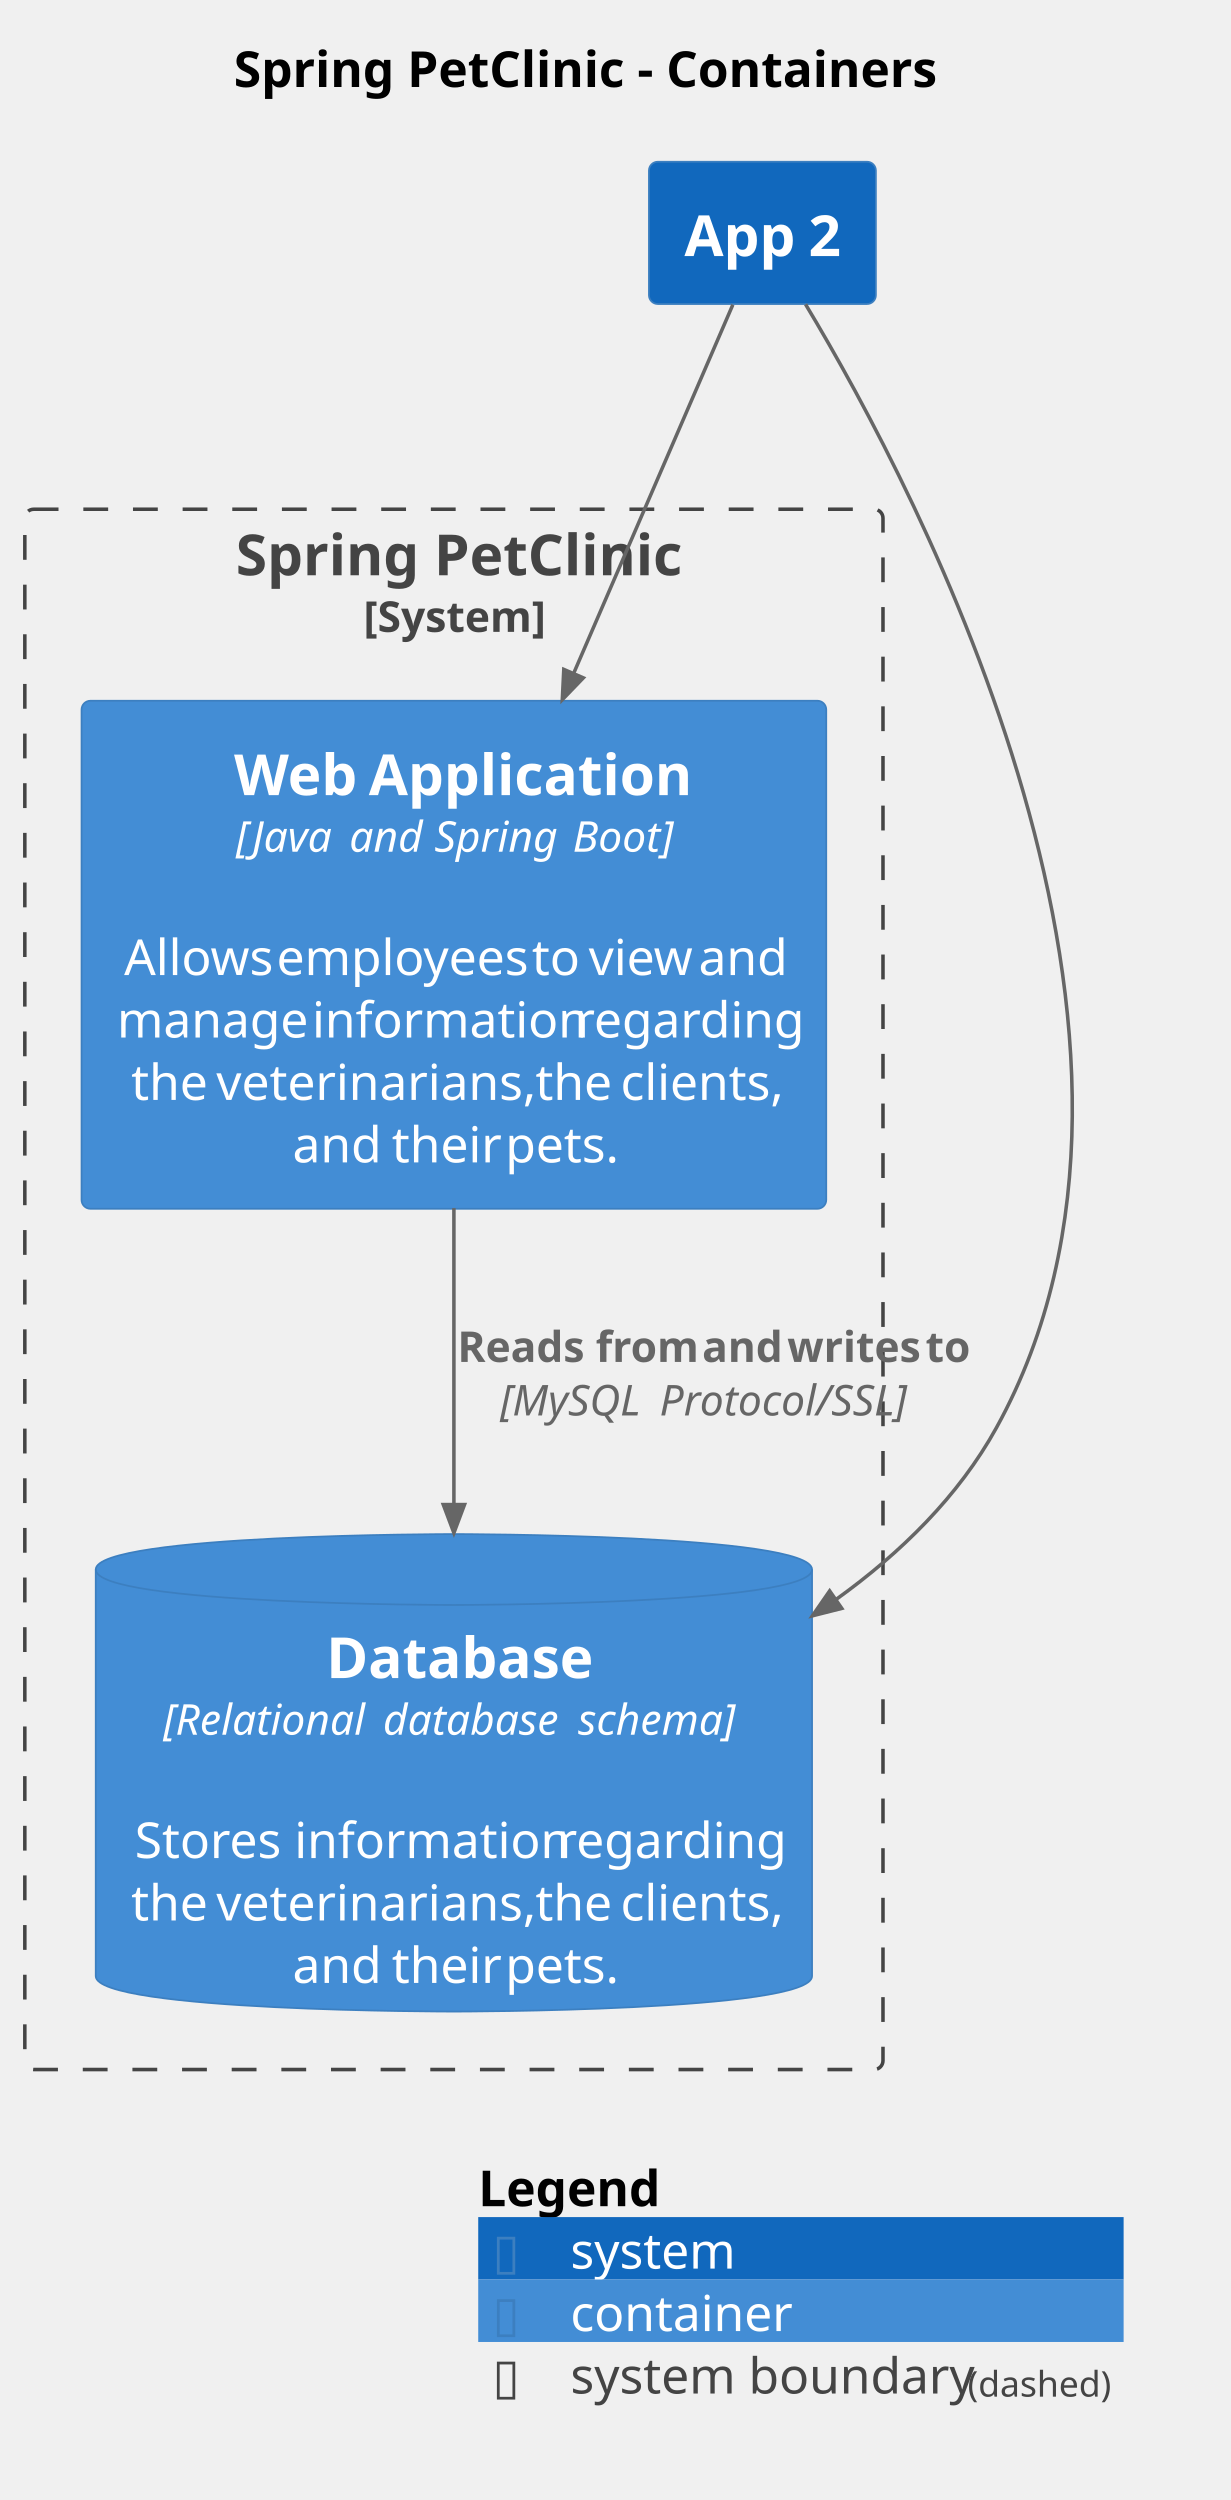
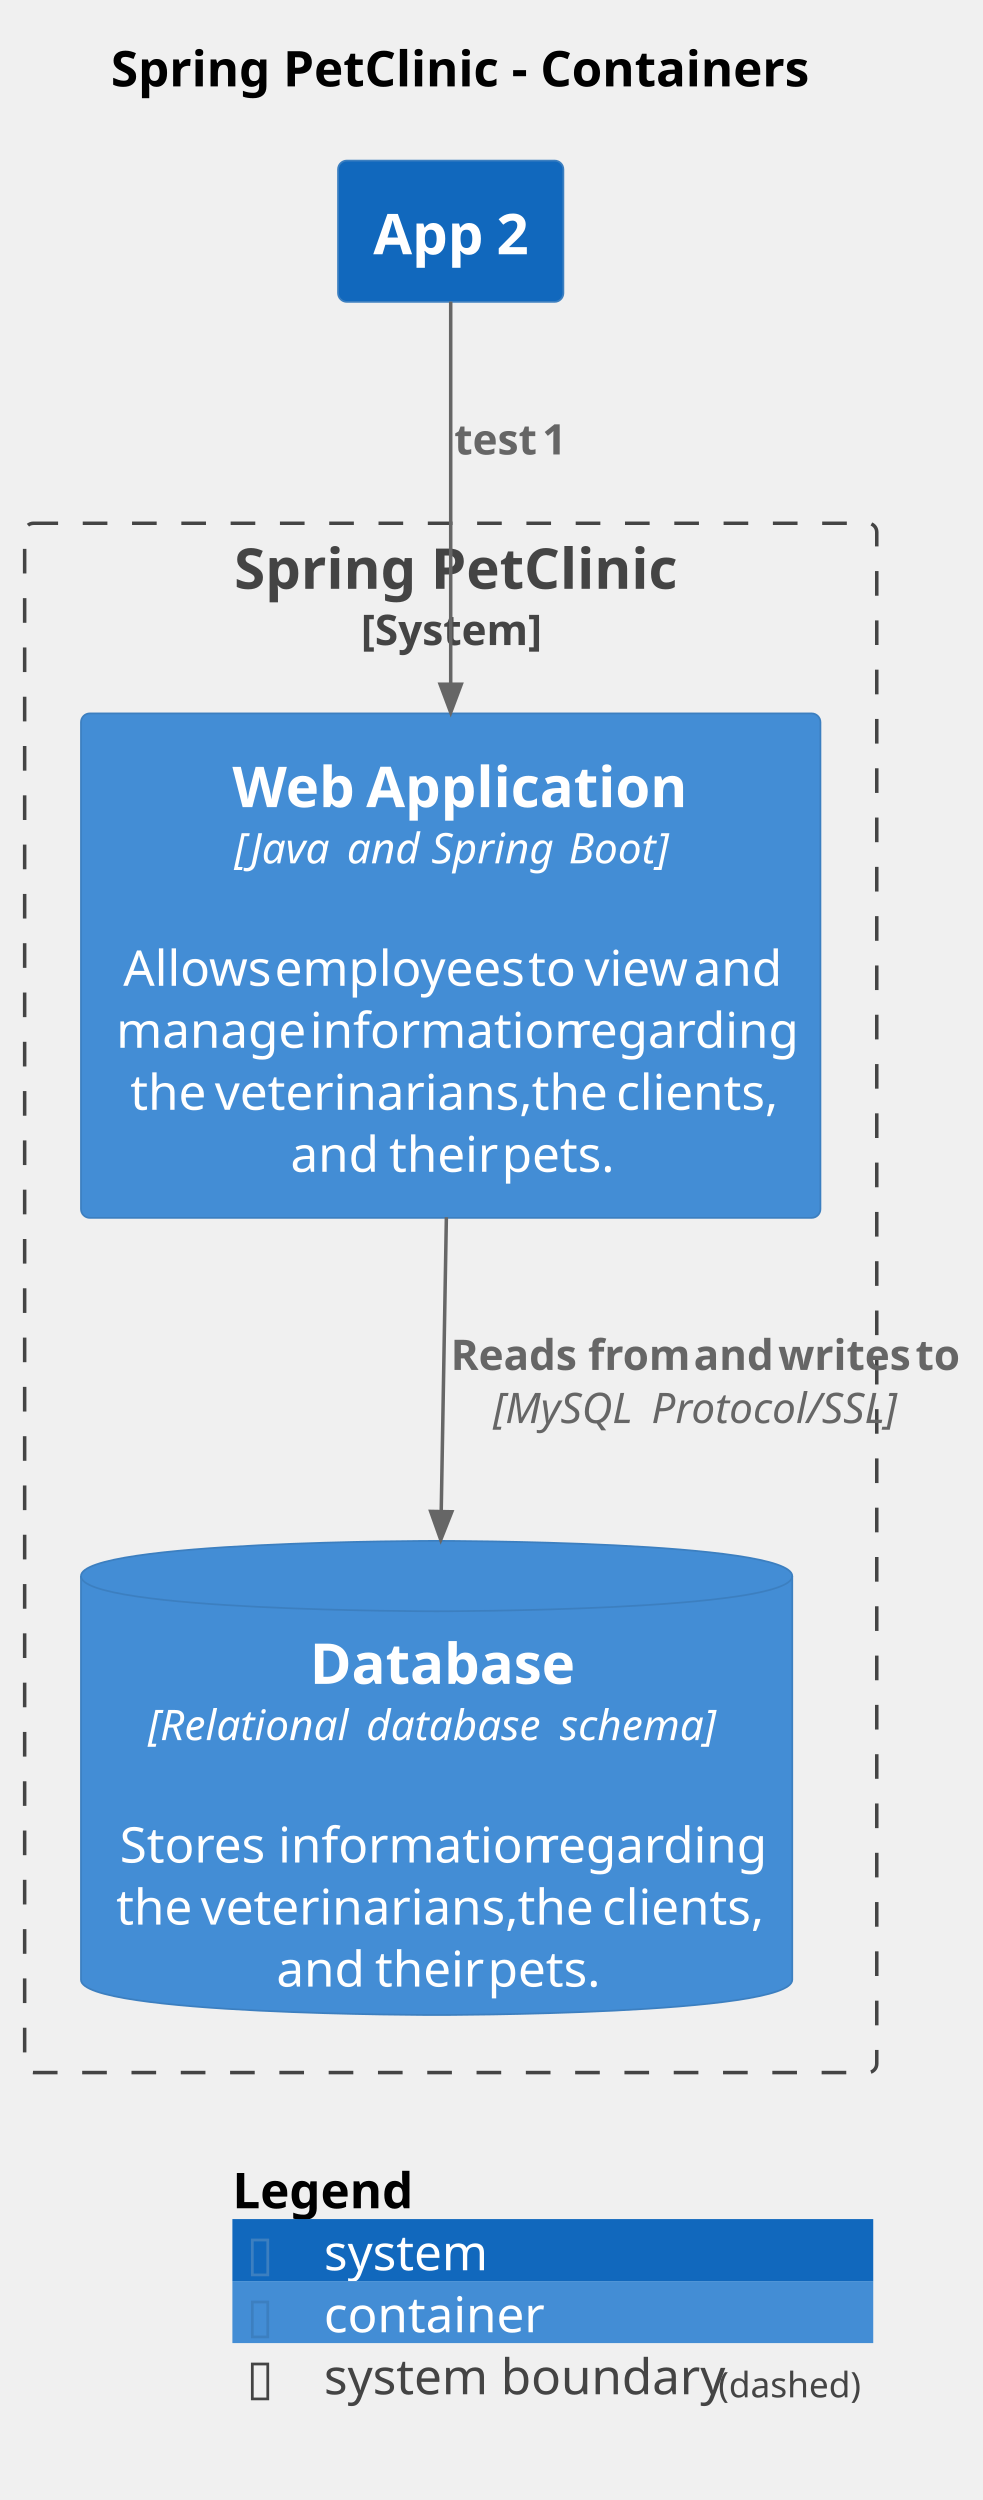
- <svg xmlns="http://www.w3.org/2000/svg" contentStyleType="text/css" height="705px" preserveAspectRatio="none" style="width:347px;height:705px;background:#FFFFFF;" version="1.1" viewBox="0 0 347 705" width="347px" zoomAndPan="magnify">
+ <svg xmlns="http://www.w3.org/2000/svg" contentStyleType="text/css" height="710px" preserveAspectRatio="none" style="width:279px;height:710px;background:#FFFFFF;" version="1.1" viewBox="0 0 279 710" width="279px" zoomAndPan="magnify">
  <defs />
  <g>
-     <text fill="#000000" font-family="sans-serif" font-size="14" font-weight="bold" lengthAdjust="spacing" textLength="202" x="65.93" y="24.533">Spring PetClinic - Containers</text>
+     <text fill="#000000" font-family="sans-serif" font-size="14" font-weight="bold" lengthAdjust="spacing" textLength="202" x="31.5" y="24.533">Spring PetClinic - Containers</text>
    <g id="cluster_SpringPetClinic_boundary">
-       <rect fill="none" height="440" rx="2.5" ry="2.5" style="stroke:#444444;stroke-width:1.0;stroke-dasharray:7.0,7.0;" width="242" x="7" y="143.609" />
-       <text fill="#444444" font-family="sans-serif" font-size="16" font-weight="bold" lengthAdjust="spacing" textLength="123" x="66.5" y="162.219">Spring PetClinic</text>
-       <text fill="#444444" font-family="sans-serif" font-size="12" font-weight="bold" lengthAdjust="spacing" textLength="51" x="102.5" y="178.191">[System]</text>
+       <rect fill="none" height="440" rx="2.5" ry="2.5" style="stroke:#444444;stroke-width:1.0;stroke-dasharray:7.0,7.0;" width="242" x="7" y="148.609" />
+       <text fill="#444444" font-family="sans-serif" font-size="16" font-weight="bold" lengthAdjust="spacing" textLength="123" x="66.5" y="167.219">Spring PetClinic</text>
+       <text fill="#444444" font-family="sans-serif" font-size="12" font-weight="bold" lengthAdjust="spacing" textLength="51" x="102.5" y="183.191">[System]</text>
    </g>
    <g id="elem_SpringPetClinic.WebApplication">
-       <rect fill="#438DD5" height="143.266" rx="2.5" ry="2.5" style="stroke:#3C7FC0;stroke-width:0.5;" width="210" x="23" y="197.609" />
-       <text fill="#FFFFFF" font-family="sans-serif" font-size="16" font-weight="bold" lengthAdjust="spacing" textLength="34" x="66" y="224.219">Web</text>
-       <text fill="#FFFFFF" font-family="sans-serif" font-size="16" font-weight="bold" lengthAdjust="spacing" textLength="4" x="100" y="224.219"> </text>
-       <text fill="#FFFFFF" font-family="sans-serif" font-size="16" font-weight="bold" lengthAdjust="spacing" textLength="86" x="104" y="224.219">Application</text>
-       <text fill="#FFFFFF" font-family="sans-serif" font-size="12" font-style="italic" lengthAdjust="spacing" textLength="29" x="66.5" y="240.191">[Java</text>
-       <text fill="#FFFFFF" font-family="sans-serif" font-size="12" font-style="italic" lengthAdjust="spacing" textLength="3" x="95.5" y="240.191"> </text>
-       <text fill="#FFFFFF" font-family="sans-serif" font-size="12" font-style="italic" lengthAdjust="spacing" textLength="21" x="98.5" y="240.191">and</text>
-       <text fill="#FFFFFF" font-family="sans-serif" font-size="12" font-style="italic" lengthAdjust="spacing" textLength="3" x="119.5" y="240.191"> </text>
-       <text fill="#FFFFFF" font-family="sans-serif" font-size="12" font-style="italic" lengthAdjust="spacing" textLength="36" x="122.5" y="240.191">Spring</text>
-       <text fill="#FFFFFF" font-family="sans-serif" font-size="12" font-style="italic" lengthAdjust="spacing" textLength="3" x="158.5" y="240.191"> </text>
-       <text fill="#FFFFFF" font-family="sans-serif" font-size="12" font-style="italic" lengthAdjust="spacing" textLength="28" x="161.5" y="240.191">Boot]</text>
-       <text fill="#FFFFFF" font-family="sans-serif" font-size="14" lengthAdjust="spacing" textLength="4" x="126" y="257.361"> </text>
-       <text fill="#FFFFFF" font-family="sans-serif" font-size="14" lengthAdjust="spacing" textLength="39" x="35" y="274.971">Allows</text>
-       <text fill="#FFFFFF" font-family="sans-serif" font-size="14" lengthAdjust="spacing" textLength="4" x="74" y="274.971"> </text>
-       <text fill="#FFFFFF" font-family="sans-serif" font-size="14" lengthAdjust="spacing" textLength="68" x="78" y="274.971">employees</text>
-       <text fill="#FFFFFF" font-family="sans-serif" font-size="14" lengthAdjust="spacing" textLength="4" x="146" y="274.971"> </text>
-       <text fill="#FFFFFF" font-family="sans-serif" font-size="14" lengthAdjust="spacing" textLength="12" x="150" y="274.971">to</text>
-       <text fill="#FFFFFF" font-family="sans-serif" font-size="14" lengthAdjust="spacing" textLength="4" x="162" y="274.971"> </text>
-       <text fill="#FFFFFF" font-family="sans-serif" font-size="14" lengthAdjust="spacing" textLength="27" x="166" y="274.971">view</text>
-       <text fill="#FFFFFF" font-family="sans-serif" font-size="14" lengthAdjust="spacing" textLength="4" x="193" y="274.971"> </text>
-       <text fill="#FFFFFF" font-family="sans-serif" font-size="14" lengthAdjust="spacing" textLength="24" x="197" y="274.971">and</text>
-       <text fill="#FFFFFF" font-family="sans-serif" font-size="14" lengthAdjust="spacing" textLength="51" x="33" y="292.58">manage</text>
-       <text fill="#FFFFFF" font-family="sans-serif" font-size="14" lengthAdjust="spacing" textLength="4" x="84" y="292.58"> </text>
-       <text fill="#FFFFFF" font-family="sans-serif" font-size="14" lengthAdjust="spacing" textLength="70" x="88" y="292.58">information</text>
-       <text fill="#FFFFFF" font-family="sans-serif" font-size="14" lengthAdjust="spacing" textLength="4" x="158" y="292.58"> </text>
-       <text fill="#FFFFFF" font-family="sans-serif" font-size="14" lengthAdjust="spacing" textLength="61" x="162" y="292.58">regarding</text>
-       <text fill="#FFFFFF" font-family="sans-serif" font-size="14" lengthAdjust="spacing" textLength="20" x="37" y="310.19">the</text>
-       <text fill="#FFFFFF" font-family="sans-serif" font-size="14" lengthAdjust="spacing" textLength="4" x="57" y="310.19"> </text>
-       <text fill="#FFFFFF" font-family="sans-serif" font-size="14" lengthAdjust="spacing" textLength="86" x="61" y="310.19">veterinarians,</text>
-       <text fill="#FFFFFF" font-family="sans-serif" font-size="14" lengthAdjust="spacing" textLength="4" x="147" y="310.19"> </text>
-       <text fill="#FFFFFF" font-family="sans-serif" font-size="14" lengthAdjust="spacing" textLength="20" x="151" y="310.19">the</text>
-       <text fill="#FFFFFF" font-family="sans-serif" font-size="14" lengthAdjust="spacing" textLength="4" x="171" y="310.19"> </text>
-       <text fill="#FFFFFF" font-family="sans-serif" font-size="14" lengthAdjust="spacing" textLength="44" x="175" y="310.19">clients,</text>
-       <text fill="#FFFFFF" font-family="sans-serif" font-size="14" lengthAdjust="spacing" textLength="24" x="82.5" y="327.799">and</text>
-       <text fill="#FFFFFF" font-family="sans-serif" font-size="14" lengthAdjust="spacing" textLength="4" x="106.5" y="327.799"> </text>
-       <text fill="#FFFFFF" font-family="sans-serif" font-size="14" lengthAdjust="spacing" textLength="28" x="110.5" y="327.799">their</text>
-       <text fill="#FFFFFF" font-family="sans-serif" font-size="14" lengthAdjust="spacing" textLength="4" x="138.5" y="327.799"> </text>
-       <text fill="#FFFFFF" font-family="sans-serif" font-size="14" lengthAdjust="spacing" textLength="31" x="142.5" y="327.799">pets.</text>
+       <rect fill="#438DD5" height="143.266" rx="2.5" ry="2.5" style="stroke:#3C7FC0;stroke-width:0.5;" width="210" x="23" y="202.609" />
+       <text fill="#FFFFFF" font-family="sans-serif" font-size="16" font-weight="bold" lengthAdjust="spacing" textLength="34" x="66" y="229.219">Web</text>
+       <text fill="#FFFFFF" font-family="sans-serif" font-size="16" font-weight="bold" lengthAdjust="spacing" textLength="4" x="100" y="229.219"> </text>
+       <text fill="#FFFFFF" font-family="sans-serif" font-size="16" font-weight="bold" lengthAdjust="spacing" textLength="86" x="104" y="229.219">Application</text>
+       <text fill="#FFFFFF" font-family="sans-serif" font-size="12" font-style="italic" lengthAdjust="spacing" textLength="29" x="66.5" y="245.191">[Java</text>
+       <text fill="#FFFFFF" font-family="sans-serif" font-size="12" font-style="italic" lengthAdjust="spacing" textLength="3" x="95.5" y="245.191"> </text>
+       <text fill="#FFFFFF" font-family="sans-serif" font-size="12" font-style="italic" lengthAdjust="spacing" textLength="21" x="98.5" y="245.191">and</text>
+       <text fill="#FFFFFF" font-family="sans-serif" font-size="12" font-style="italic" lengthAdjust="spacing" textLength="3" x="119.5" y="245.191"> </text>
+       <text fill="#FFFFFF" font-family="sans-serif" font-size="12" font-style="italic" lengthAdjust="spacing" textLength="36" x="122.5" y="245.191">Spring</text>
+       <text fill="#FFFFFF" font-family="sans-serif" font-size="12" font-style="italic" lengthAdjust="spacing" textLength="3" x="158.5" y="245.191"> </text>
+       <text fill="#FFFFFF" font-family="sans-serif" font-size="12" font-style="italic" lengthAdjust="spacing" textLength="28" x="161.5" y="245.191">Boot]</text>
+       <text fill="#FFFFFF" font-family="sans-serif" font-size="14" lengthAdjust="spacing" textLength="4" x="126" y="262.361"> </text>
+       <text fill="#FFFFFF" font-family="sans-serif" font-size="14" lengthAdjust="spacing" textLength="39" x="35" y="279.971">Allows</text>
+       <text fill="#FFFFFF" font-family="sans-serif" font-size="14" lengthAdjust="spacing" textLength="4" x="74" y="279.971"> </text>
+       <text fill="#FFFFFF" font-family="sans-serif" font-size="14" lengthAdjust="spacing" textLength="68" x="78" y="279.971">employees</text>
+       <text fill="#FFFFFF" font-family="sans-serif" font-size="14" lengthAdjust="spacing" textLength="4" x="146" y="279.971"> </text>
+       <text fill="#FFFFFF" font-family="sans-serif" font-size="14" lengthAdjust="spacing" textLength="12" x="150" y="279.971">to</text>
+       <text fill="#FFFFFF" font-family="sans-serif" font-size="14" lengthAdjust="spacing" textLength="4" x="162" y="279.971"> </text>
+       <text fill="#FFFFFF" font-family="sans-serif" font-size="14" lengthAdjust="spacing" textLength="27" x="166" y="279.971">view</text>
+       <text fill="#FFFFFF" font-family="sans-serif" font-size="14" lengthAdjust="spacing" textLength="4" x="193" y="279.971"> </text>
+       <text fill="#FFFFFF" font-family="sans-serif" font-size="14" lengthAdjust="spacing" textLength="24" x="197" y="279.971">and</text>
+       <text fill="#FFFFFF" font-family="sans-serif" font-size="14" lengthAdjust="spacing" textLength="51" x="33" y="297.58">manage</text>
+       <text fill="#FFFFFF" font-family="sans-serif" font-size="14" lengthAdjust="spacing" textLength="4" x="84" y="297.58"> </text>
+       <text fill="#FFFFFF" font-family="sans-serif" font-size="14" lengthAdjust="spacing" textLength="70" x="88" y="297.58">information</text>
+       <text fill="#FFFFFF" font-family="sans-serif" font-size="14" lengthAdjust="spacing" textLength="4" x="158" y="297.58"> </text>
+       <text fill="#FFFFFF" font-family="sans-serif" font-size="14" lengthAdjust="spacing" textLength="61" x="162" y="297.58">regarding</text>
+       <text fill="#FFFFFF" font-family="sans-serif" font-size="14" lengthAdjust="spacing" textLength="20" x="37" y="315.19">the</text>
+       <text fill="#FFFFFF" font-family="sans-serif" font-size="14" lengthAdjust="spacing" textLength="4" x="57" y="315.19"> </text>
+       <text fill="#FFFFFF" font-family="sans-serif" font-size="14" lengthAdjust="spacing" textLength="86" x="61" y="315.19">veterinarians,</text>
+       <text fill="#FFFFFF" font-family="sans-serif" font-size="14" lengthAdjust="spacing" textLength="4" x="147" y="315.19"> </text>
+       <text fill="#FFFFFF" font-family="sans-serif" font-size="14" lengthAdjust="spacing" textLength="20" x="151" y="315.19">the</text>
+       <text fill="#FFFFFF" font-family="sans-serif" font-size="14" lengthAdjust="spacing" textLength="4" x="171" y="315.19"> </text>
+       <text fill="#FFFFFF" font-family="sans-serif" font-size="14" lengthAdjust="spacing" textLength="44" x="175" y="315.19">clients,</text>
+       <text fill="#FFFFFF" font-family="sans-serif" font-size="14" lengthAdjust="spacing" textLength="24" x="82.5" y="332.799">and</text>
+       <text fill="#FFFFFF" font-family="sans-serif" font-size="14" lengthAdjust="spacing" textLength="4" x="106.5" y="332.799"> </text>
+       <text fill="#FFFFFF" font-family="sans-serif" font-size="14" lengthAdjust="spacing" textLength="28" x="110.5" y="332.799">their</text>
+       <text fill="#FFFFFF" font-family="sans-serif" font-size="14" lengthAdjust="spacing" textLength="4" x="138.5" y="332.799"> </text>
+       <text fill="#FFFFFF" font-family="sans-serif" font-size="14" lengthAdjust="spacing" textLength="31" x="142.5" y="332.799">pets.</text>
    </g>
    <g id="elem_SpringPetClinic.Database">
-       <path d="M27,442.609 C27,432.609 128,432.609 128,432.609 C128,432.609 229,432.609 229,442.609 L229,557.266 C229,567.266 128,567.266 128,567.266 C128,567.266 27,567.266 27,557.266 L27,442.609 " fill="#438DD5" style="stroke:#3C7FC0;stroke-width:0.5;" />
-       <path d="M27,442.609 C27,452.609 128,452.609 128,452.609 C128,452.609 229,452.609 229,442.609 " fill="none" style="stroke:#3C7FC0;stroke-width:0.5;" />
-       <text fill="#FFFFFF" font-family="sans-serif" font-size="16" font-weight="bold" lengthAdjust="spacing" textLength="72" x="92" y="473.219">Database</text>
-       <text fill="#FFFFFF" font-family="sans-serif" font-size="12" font-style="italic" lengthAdjust="spacing" textLength="59" x="46" y="489.191">[Relational</text>
-       <text fill="#FFFFFF" font-family="sans-serif" font-size="12" font-style="italic" lengthAdjust="spacing" textLength="3" x="105" y="489.191"> </text>
-       <text fill="#FFFFFF" font-family="sans-serif" font-size="12" font-style="italic" lengthAdjust="spacing" textLength="52" x="108" y="489.191">database</text>
-       <text fill="#FFFFFF" font-family="sans-serif" font-size="12" font-style="italic" lengthAdjust="spacing" textLength="3" x="160" y="489.191"> </text>
-       <text fill="#FFFFFF" font-family="sans-serif" font-size="12" font-style="italic" lengthAdjust="spacing" textLength="47" x="163" y="489.191">schema]</text>
-       <text fill="#FFFFFF" font-family="sans-serif" font-size="14" lengthAdjust="spacing" textLength="4" x="126" y="506.361"> </text>
-       <text fill="#FFFFFF" font-family="sans-serif" font-size="14" lengthAdjust="spacing" textLength="41" x="38" y="523.971">Stores</text>
-       <text fill="#FFFFFF" font-family="sans-serif" font-size="14" lengthAdjust="spacing" textLength="4" x="79" y="523.971"> </text>
-       <text fill="#FFFFFF" font-family="sans-serif" font-size="14" lengthAdjust="spacing" textLength="70" x="83" y="523.971">information</text>
-       <text fill="#FFFFFF" font-family="sans-serif" font-size="14" lengthAdjust="spacing" textLength="4" x="153" y="523.971"> </text>
-       <text fill="#FFFFFF" font-family="sans-serif" font-size="14" lengthAdjust="spacing" textLength="61" x="157" y="523.971">regarding</text>
-       <text fill="#FFFFFF" font-family="sans-serif" font-size="14" lengthAdjust="spacing" textLength="20" x="37" y="541.58">the</text>
-       <text fill="#FFFFFF" font-family="sans-serif" font-size="14" lengthAdjust="spacing" textLength="4" x="57" y="541.58"> </text>
-       <text fill="#FFFFFF" font-family="sans-serif" font-size="14" lengthAdjust="spacing" textLength="86" x="61" y="541.58">veterinarians,</text>
-       <text fill="#FFFFFF" font-family="sans-serif" font-size="14" lengthAdjust="spacing" textLength="4" x="147" y="541.58"> </text>
-       <text fill="#FFFFFF" font-family="sans-serif" font-size="14" lengthAdjust="spacing" textLength="20" x="151" y="541.58">the</text>
-       <text fill="#FFFFFF" font-family="sans-serif" font-size="14" lengthAdjust="spacing" textLength="4" x="171" y="541.58"> </text>
-       <text fill="#FFFFFF" font-family="sans-serif" font-size="14" lengthAdjust="spacing" textLength="44" x="175" y="541.58">clients,</text>
-       <text fill="#FFFFFF" font-family="sans-serif" font-size="14" lengthAdjust="spacing" textLength="24" x="82.5" y="559.189">and</text>
-       <text fill="#FFFFFF" font-family="sans-serif" font-size="14" lengthAdjust="spacing" textLength="4" x="106.5" y="559.189"> </text>
-       <text fill="#FFFFFF" font-family="sans-serif" font-size="14" lengthAdjust="spacing" textLength="28" x="110.5" y="559.189">their</text>
-       <text fill="#FFFFFF" font-family="sans-serif" font-size="14" lengthAdjust="spacing" textLength="4" x="138.5" y="559.189"> </text>
-       <text fill="#FFFFFF" font-family="sans-serif" font-size="14" lengthAdjust="spacing" textLength="31" x="142.5" y="559.189">pets.</text>
+       <path d="M23,447.609 C23,437.609 124,437.609 124,437.609 C124,437.609 225,437.609 225,447.609 L225,562.266 C225,572.266 124,572.266 124,572.266 C124,572.266 23,572.266 23,562.266 L23,447.609 " fill="#438DD5" style="stroke:#3C7FC0;stroke-width:0.5;" />
+       <path d="M23,447.609 C23,457.609 124,457.609 124,457.609 C124,457.609 225,457.609 225,447.609 " fill="none" style="stroke:#3C7FC0;stroke-width:0.5;" />
+       <text fill="#FFFFFF" font-family="sans-serif" font-size="16" font-weight="bold" lengthAdjust="spacing" textLength="72" x="88" y="478.219">Database</text>
+       <text fill="#FFFFFF" font-family="sans-serif" font-size="12" font-style="italic" lengthAdjust="spacing" textLength="59" x="42" y="494.191">[Relational</text>
+       <text fill="#FFFFFF" font-family="sans-serif" font-size="12" font-style="italic" lengthAdjust="spacing" textLength="3" x="101" y="494.191"> </text>
+       <text fill="#FFFFFF" font-family="sans-serif" font-size="12" font-style="italic" lengthAdjust="spacing" textLength="52" x="104" y="494.191">database</text>
+       <text fill="#FFFFFF" font-family="sans-serif" font-size="12" font-style="italic" lengthAdjust="spacing" textLength="3" x="156" y="494.191"> </text>
+       <text fill="#FFFFFF" font-family="sans-serif" font-size="12" font-style="italic" lengthAdjust="spacing" textLength="47" x="159" y="494.191">schema]</text>
+       <text fill="#FFFFFF" font-family="sans-serif" font-size="14" lengthAdjust="spacing" textLength="4" x="122" y="511.361"> </text>
+       <text fill="#FFFFFF" font-family="sans-serif" font-size="14" lengthAdjust="spacing" textLength="41" x="34" y="528.971">Stores</text>
+       <text fill="#FFFFFF" font-family="sans-serif" font-size="14" lengthAdjust="spacing" textLength="4" x="75" y="528.971"> </text>
+       <text fill="#FFFFFF" font-family="sans-serif" font-size="14" lengthAdjust="spacing" textLength="70" x="79" y="528.971">information</text>
+       <text fill="#FFFFFF" font-family="sans-serif" font-size="14" lengthAdjust="spacing" textLength="4" x="149" y="528.971"> </text>
+       <text fill="#FFFFFF" font-family="sans-serif" font-size="14" lengthAdjust="spacing" textLength="61" x="153" y="528.971">regarding</text>
+       <text fill="#FFFFFF" font-family="sans-serif" font-size="14" lengthAdjust="spacing" textLength="20" x="33" y="546.58">the</text>
+       <text fill="#FFFFFF" font-family="sans-serif" font-size="14" lengthAdjust="spacing" textLength="4" x="53" y="546.58"> </text>
+       <text fill="#FFFFFF" font-family="sans-serif" font-size="14" lengthAdjust="spacing" textLength="86" x="57" y="546.58">veterinarians,</text>
+       <text fill="#FFFFFF" font-family="sans-serif" font-size="14" lengthAdjust="spacing" textLength="4" x="143" y="546.58"> </text>
+       <text fill="#FFFFFF" font-family="sans-serif" font-size="14" lengthAdjust="spacing" textLength="20" x="147" y="546.58">the</text>
+       <text fill="#FFFFFF" font-family="sans-serif" font-size="14" lengthAdjust="spacing" textLength="4" x="167" y="546.58"> </text>
+       <text fill="#FFFFFF" font-family="sans-serif" font-size="14" lengthAdjust="spacing" textLength="44" x="171" y="546.58">clients,</text>
+       <text fill="#FFFFFF" font-family="sans-serif" font-size="14" lengthAdjust="spacing" textLength="24" x="78.5" y="564.189">and</text>
+       <text fill="#FFFFFF" font-family="sans-serif" font-size="14" lengthAdjust="spacing" textLength="4" x="102.5" y="564.189"> </text>
+       <text fill="#FFFFFF" font-family="sans-serif" font-size="14" lengthAdjust="spacing" textLength="28" x="106.5" y="564.189">their</text>
+       <text fill="#FFFFFF" font-family="sans-serif" font-size="14" lengthAdjust="spacing" textLength="4" x="134.5" y="564.189"> </text>
+       <text fill="#FFFFFF" font-family="sans-serif" font-size="14" lengthAdjust="spacing" textLength="31" x="138.5" y="564.189">pets.</text>
    </g>
    <g id="elem_App2">
-       <rect fill="#1168BD" height="40.125" rx="2.5" ry="2.5" style="stroke:#3C7FC0;stroke-width:0.5;" width="64" x="183" y="45.609" />
-       <text fill="#FFFFFF" font-family="sans-serif" font-size="16" font-weight="bold" lengthAdjust="spacing" textLength="31" x="193" y="72.219">App</text>
-       <text fill="#FFFFFF" font-family="sans-serif" font-size="16" font-weight="bold" lengthAdjust="spacing" textLength="4" x="224" y="72.219"> </text>
-       <text fill="#FFFFFF" font-family="sans-serif" font-size="16" font-weight="bold" lengthAdjust="spacing" textLength="9" x="228" y="72.219">2</text>
+       <rect fill="#1168BD" height="40.125" rx="2.5" ry="2.5" style="stroke:#3C7FC0;stroke-width:0.5;" width="64" x="96" y="45.609" />
+       <text fill="#FFFFFF" font-family="sans-serif" font-size="16" font-weight="bold" lengthAdjust="spacing" textLength="31" x="106" y="72.219">App</text>
+       <text fill="#FFFFFF" font-family="sans-serif" font-size="16" font-weight="bold" lengthAdjust="spacing" textLength="4" x="137" y="72.219"> </text>
+       <text fill="#FFFFFF" font-family="sans-serif" font-size="16" font-weight="bold" lengthAdjust="spacing" textLength="9" x="141" y="72.219">2</text>
+     </g>
+     <g id="link_App2_SpringPetClinic.WebApplication">
+       <path d="M128,85.669 C128,110.279 128,154.629 128,194.009 " fill="none" id="App2-to-SpringPetClinic.WebApplication" style="stroke:#666666;stroke-width:1.0;" />
+       <polygon fill="#666666" points="128,202.329,131,194.329,125,194.329,128,202.329" style="stroke:#666666;stroke-width:1.0;" />
+       <text fill="#666666" font-family="sans-serif" font-size="12" font-weight="bold" lengthAdjust="spacing" textLength="22" x="129" y="129.066">test</text>
+       <text fill="#666666" font-family="sans-serif" font-size="12" font-weight="bold" lengthAdjust="spacing" textLength="3" x="151" y="129.066"> </text>
+       <text fill="#666666" font-family="sans-serif" font-size="12" font-weight="bold" lengthAdjust="spacing" textLength="7" x="154" y="129.066">1</text>
    </g>
    <g id="link_SpringPetClinic.WebApplication_SpringPetClinic.Database">
-       <path d="M128,340.689 C128,367.129 128,397.249 128,424.079 " fill="none" id="SpringPetClinic.WebApplication-to-SpringPetClinic.Database" style="stroke:#666666;stroke-width:1.0;" />
-       <polygon fill="#666666" points="128,432.289,131,424.289,125,424.289,128,432.289" style="stroke:#666666;stroke-width:1.0;" />
-       <text fill="#666666" font-family="sans-serif" font-size="12" font-weight="bold" lengthAdjust="spacing" textLength="36" x="129" y="384.066">Reads</text>
-       <text fill="#666666" font-family="sans-serif" font-size="12" font-weight="bold" lengthAdjust="spacing" textLength="3" x="165" y="384.066"> </text>
-       <text fill="#666666" font-family="sans-serif" font-size="12" font-weight="bold" lengthAdjust="spacing" textLength="27" x="168" y="384.066">from</text>
-       <text fill="#666666" font-family="sans-serif" font-size="12" font-weight="bold" lengthAdjust="spacing" textLength="3" x="195" y="384.066"> </text>
-       <text fill="#666666" font-family="sans-serif" font-size="12" font-weight="bold" lengthAdjust="spacing" textLength="21" x="198" y="384.066">and</text>
-       <text fill="#666666" font-family="sans-serif" font-size="12" font-weight="bold" lengthAdjust="spacing" textLength="3" x="219" y="384.066"> </text>
-       <text fill="#666666" font-family="sans-serif" font-size="12" font-weight="bold" lengthAdjust="spacing" textLength="36" x="222" y="384.066">writes</text>
-       <text fill="#666666" font-family="sans-serif" font-size="12" font-weight="bold" lengthAdjust="spacing" textLength="3" x="258" y="384.066"> </text>
-       <text fill="#666666" font-family="sans-serif" font-size="12" font-weight="bold" lengthAdjust="spacing" textLength="11" x="261" y="384.066">to</text>
-       <text fill="#666666" font-family="sans-serif" font-size="12" font-style="italic" lengthAdjust="spacing" textLength="42" x="141" y="399.16">[MySQL</text>
-       <text fill="#666666" font-family="sans-serif" font-size="12" font-style="italic" lengthAdjust="spacing" textLength="3" x="183" y="399.16"> </text>
-       <text fill="#666666" font-family="sans-serif" font-size="12" font-style="italic" lengthAdjust="spacing" textLength="74" x="186" y="399.16">Protocol/SSL]</text>
+       <path d="M126.77,345.689 C126.31,372.129 125.78,402.249 125.31,429.079 " fill="none" id="SpringPetClinic.WebApplication-to-SpringPetClinic.Database" style="stroke:#666666;stroke-width:1.0;" />
+       <polygon fill="#666666" points="125.17,437.289,128.312,429.344,122.313,429.237,125.17,437.289" style="stroke:#666666;stroke-width:1.0;" />
+       <text fill="#666666" font-family="sans-serif" font-size="12" font-weight="bold" lengthAdjust="spacing" textLength="36" x="128" y="389.066">Reads</text>
+       <text fill="#666666" font-family="sans-serif" font-size="12" font-weight="bold" lengthAdjust="spacing" textLength="3" x="164" y="389.066"> </text>
+       <text fill="#666666" font-family="sans-serif" font-size="12" font-weight="bold" lengthAdjust="spacing" textLength="27" x="167" y="389.066">from</text>
+       <text fill="#666666" font-family="sans-serif" font-size="12" font-weight="bold" lengthAdjust="spacing" textLength="3" x="194" y="389.066"> </text>
+       <text fill="#666666" font-family="sans-serif" font-size="12" font-weight="bold" lengthAdjust="spacing" textLength="21" x="197" y="389.066">and</text>
+       <text fill="#666666" font-family="sans-serif" font-size="12" font-weight="bold" lengthAdjust="spacing" textLength="3" x="218" y="389.066"> </text>
+       <text fill="#666666" font-family="sans-serif" font-size="12" font-weight="bold" lengthAdjust="spacing" textLength="36" x="221" y="389.066">writes</text>
+       <text fill="#666666" font-family="sans-serif" font-size="12" font-weight="bold" lengthAdjust="spacing" textLength="3" x="257" y="389.066"> </text>
+       <text fill="#666666" font-family="sans-serif" font-size="12" font-weight="bold" lengthAdjust="spacing" textLength="11" x="260" y="389.066">to</text>
+       <text fill="#666666" font-family="sans-serif" font-size="12" font-style="italic" lengthAdjust="spacing" textLength="42" x="140" y="404.16">[MySQL</text>
+       <text fill="#666666" font-family="sans-serif" font-size="12" font-style="italic" lengthAdjust="spacing" textLength="3" x="182" y="404.16"> </text>
+       <text fill="#666666" font-family="sans-serif" font-size="12" font-style="italic" lengthAdjust="spacing" textLength="74" x="185" y="404.16">Protocol/SSL]</text>
    </g>
-     <g id="link_App2_SpringPetClinic.Database">
-       <path d="M227.16,85.809 C259.44,139.449 340.86,294.079 281,402.609 C270.33,421.959 253.97,437.959 235.85,450.989 " fill="none" id="App2-to-SpringPetClinic.Database" style="stroke:#666666;stroke-width:1.0;" />
-       <polygon fill="#666666" points="229.1,455.659,237.383,453.566,233.964,448.635,229.1,455.659" style="stroke:#666666;stroke-width:1.0;" />
-       <text fill="#666666" font-family="sans-serif" font-size="0" lengthAdjust="spacing" textLength="0" x="303" y="264.109">.</text>
-     </g>
-     <g id="link_App2_SpringPetClinic.WebApplication">
-       <path d="M206.66,85.929 C196.33,109.849 178.11,152.049 161.8,189.819 " fill="none" id="App2-to-SpringPetClinic.WebApplication" style="stroke:#666666;stroke-width:1.0;" />
-       <polygon fill="#666666" points="158.57,197.309,164.496,191.155,158.988,188.776,158.57,197.309" style="stroke:#666666;stroke-width:1.0;" />
-       <text fill="#666666" font-family="sans-serif" font-size="0" lengthAdjust="spacing" textLength="0" x="192" y="116.609">.</text>
-     </g>
-     <rect fill="none" height="17.609" style="stroke:none;stroke-width:1.0;" width="182" x="134.86" y="607.609" />
-     <text fill="#000000" font-family="sans-serif" font-size="14" font-weight="bold" lengthAdjust="spacing" textLength="53" x="134.86" y="622.143">Legend</text>
-     <text fill="#FFFFFF" font-family="sans-serif" font-size="14" lengthAdjust="spacing" textLength="4" x="187.86" y="622.143"> </text>
-     <rect fill="#1168BD" height="17.609" style="stroke:none;stroke-width:1.0;" width="182" x="134.86" y="625.219" />
-     <text fill="#3C7FC0" font-family="sans-serif" font-size="14" lengthAdjust="spacing" textLength="14" x="138.86" y="639.752">▯</text>
-     <text fill="#FFFFFF" font-family="sans-serif" font-size="14" lengthAdjust="spacing" textLength="4" x="152.86" y="639.752"> </text>
-     <text fill="#FFFFFF" font-family="sans-serif" font-size="14" lengthAdjust="spacing" textLength="44" x="160.86" y="639.752">system</text>
-     <text fill="#FFFFFF" font-family="sans-serif" font-size="14" lengthAdjust="spacing" textLength="4" x="208.86" y="639.752"> </text>
-     <rect fill="#438DD5" height="17.609" style="stroke:none;stroke-width:1.0;" width="182" x="134.86" y="642.828" />
-     <text fill="#3C7FC0" font-family="sans-serif" font-size="14" lengthAdjust="spacing" textLength="14" x="138.86" y="657.361">▯</text>
-     <text fill="#FFFFFF" font-family="sans-serif" font-size="14" lengthAdjust="spacing" textLength="4" x="152.86" y="657.361"> </text>
-     <text fill="#FFFFFF" font-family="sans-serif" font-size="14" lengthAdjust="spacing" textLength="59" x="160.86" y="657.361">container</text>
-     <text fill="#FFFFFF" font-family="sans-serif" font-size="14" lengthAdjust="spacing" textLength="4" x="223.86" y="657.361"> </text>
-     <rect fill="none" height="17.609" style="stroke:none;stroke-width:1.0;" width="182" x="134.86" y="660.438" />
-     <text fill="#444444" font-family="sans-serif" font-size="14" lengthAdjust="spacing" textLength="14" x="138.86" y="674.971">▯</text>
-     <text fill="#FFFFFF" font-family="sans-serif" font-size="14" lengthAdjust="spacing" textLength="4" x="152.86" y="674.971"> </text>
-     <text fill="#444444" font-family="sans-serif" font-size="14" lengthAdjust="spacing" textLength="108" x="160.86" y="674.971">system boundary</text>
-     <text fill="#444444" font-family="sans-serif" font-size="10" lengthAdjust="spacing" textLength="40" x="272.86" y="675.85">(dashed)</text>
-     <text fill="#FFFFFF" font-family="sans-serif" font-size="14" lengthAdjust="spacing" textLength="4" x="312.86" y="674.971"> </text>
-     <line style="stroke:none;stroke-width:1.0;" x1="134.86" x2="316.86" y1="607.609" y2="607.609" />
-     <line style="stroke:none;stroke-width:1.0;" x1="134.86" x2="316.86" y1="625.219" y2="625.219" />
-     <line style="stroke:none;stroke-width:1.0;" x1="134.86" x2="316.86" y1="642.828" y2="642.828" />
-     <line style="stroke:none;stroke-width:1.0;" x1="134.86" x2="316.86" y1="660.438" y2="660.438" />
-     <line style="stroke:none;stroke-width:1.0;" x1="134.86" x2="316.86" y1="678.047" y2="678.047" />
-     <line style="stroke:none;stroke-width:1.0;" x1="134.86" x2="134.86" y1="607.609" y2="678.047" />
-     <line style="stroke:none;stroke-width:1.0;" x1="316.86" x2="316.86" y1="607.609" y2="678.047" />
+     <rect fill="none" height="17.609" style="stroke:none;stroke-width:1.0;" width="182" x="66" y="612.609" />
+     <text fill="#000000" font-family="sans-serif" font-size="14" font-weight="bold" lengthAdjust="spacing" textLength="53" x="66" y="627.143">Legend</text>
+     <text fill="#FFFFFF" font-family="sans-serif" font-size="14" lengthAdjust="spacing" textLength="4" x="119" y="627.143"> </text>
+     <rect fill="#1168BD" height="17.609" style="stroke:none;stroke-width:1.0;" width="182" x="66" y="630.219" />
+     <text fill="#3C7FC0" font-family="sans-serif" font-size="14" lengthAdjust="spacing" textLength="14" x="70" y="644.752">▯</text>
+     <text fill="#FFFFFF" font-family="sans-serif" font-size="14" lengthAdjust="spacing" textLength="4" x="84" y="644.752"> </text>
+     <text fill="#FFFFFF" font-family="sans-serif" font-size="14" lengthAdjust="spacing" textLength="44" x="92" y="644.752">system</text>
+     <text fill="#FFFFFF" font-family="sans-serif" font-size="14" lengthAdjust="spacing" textLength="4" x="140" y="644.752"> </text>
+     <rect fill="#438DD5" height="17.609" style="stroke:none;stroke-width:1.0;" width="182" x="66" y="647.828" />
+     <text fill="#3C7FC0" font-family="sans-serif" font-size="14" lengthAdjust="spacing" textLength="14" x="70" y="662.361">▯</text>
+     <text fill="#FFFFFF" font-family="sans-serif" font-size="14" lengthAdjust="spacing" textLength="4" x="84" y="662.361"> </text>
+     <text fill="#FFFFFF" font-family="sans-serif" font-size="14" lengthAdjust="spacing" textLength="59" x="92" y="662.361">container</text>
+     <text fill="#FFFFFF" font-family="sans-serif" font-size="14" lengthAdjust="spacing" textLength="4" x="155" y="662.361"> </text>
+     <rect fill="none" height="17.609" style="stroke:none;stroke-width:1.0;" width="182" x="66" y="665.438" />
+     <text fill="#444444" font-family="sans-serif" font-size="14" lengthAdjust="spacing" textLength="14" x="70" y="679.971">▯</text>
+     <text fill="#FFFFFF" font-family="sans-serif" font-size="14" lengthAdjust="spacing" textLength="4" x="84" y="679.971"> </text>
+     <text fill="#444444" font-family="sans-serif" font-size="14" lengthAdjust="spacing" textLength="108" x="92" y="679.971">system boundary</text>
+     <text fill="#444444" font-family="sans-serif" font-size="10" lengthAdjust="spacing" textLength="40" x="204" y="680.85">(dashed)</text>
+     <text fill="#FFFFFF" font-family="sans-serif" font-size="14" lengthAdjust="spacing" textLength="4" x="244" y="679.971"> </text>
+     <line style="stroke:none;stroke-width:1.0;" x1="66" x2="248" y1="612.609" y2="612.609" />
+     <line style="stroke:none;stroke-width:1.0;" x1="66" x2="248" y1="630.219" y2="630.219" />
+     <line style="stroke:none;stroke-width:1.0;" x1="66" x2="248" y1="647.828" y2="647.828" />
+     <line style="stroke:none;stroke-width:1.0;" x1="66" x2="248" y1="665.438" y2="665.438" />
+     <line style="stroke:none;stroke-width:1.0;" x1="66" x2="248" y1="683.047" y2="683.047" />
+     <line style="stroke:none;stroke-width:1.0;" x1="66" x2="66" y1="612.609" y2="683.047" />
+     <line style="stroke:none;stroke-width:1.0;" x1="248" x2="248" y1="612.609" y2="683.047" />
  </g>
</svg>
